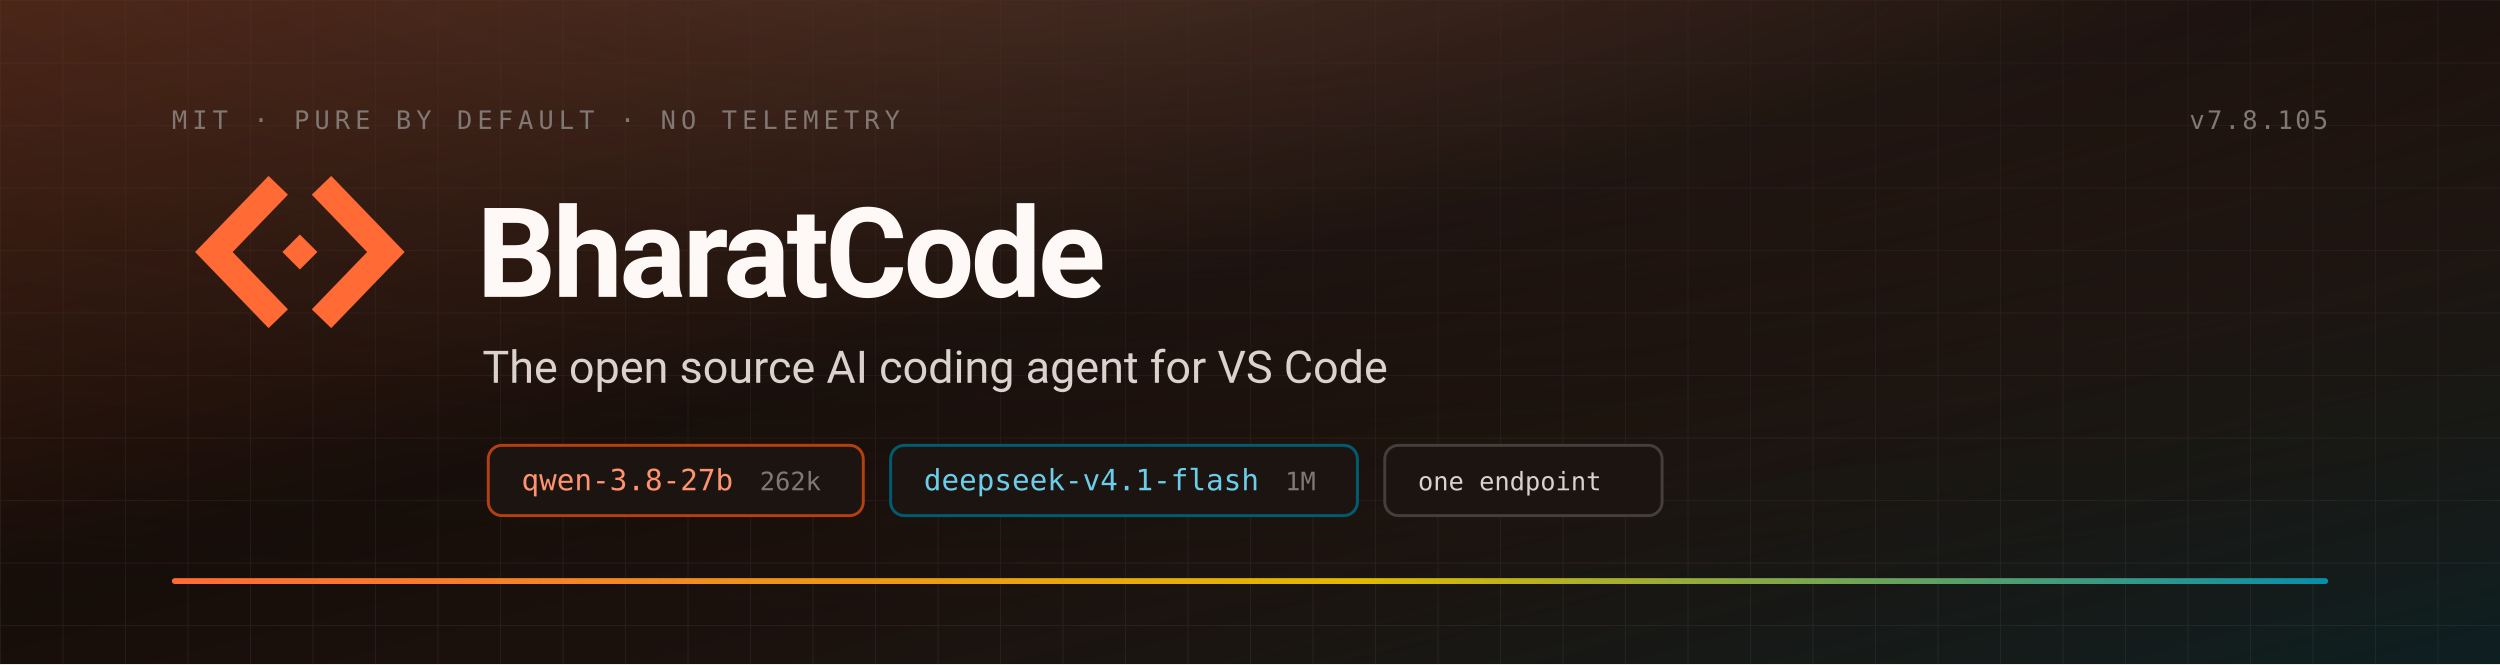
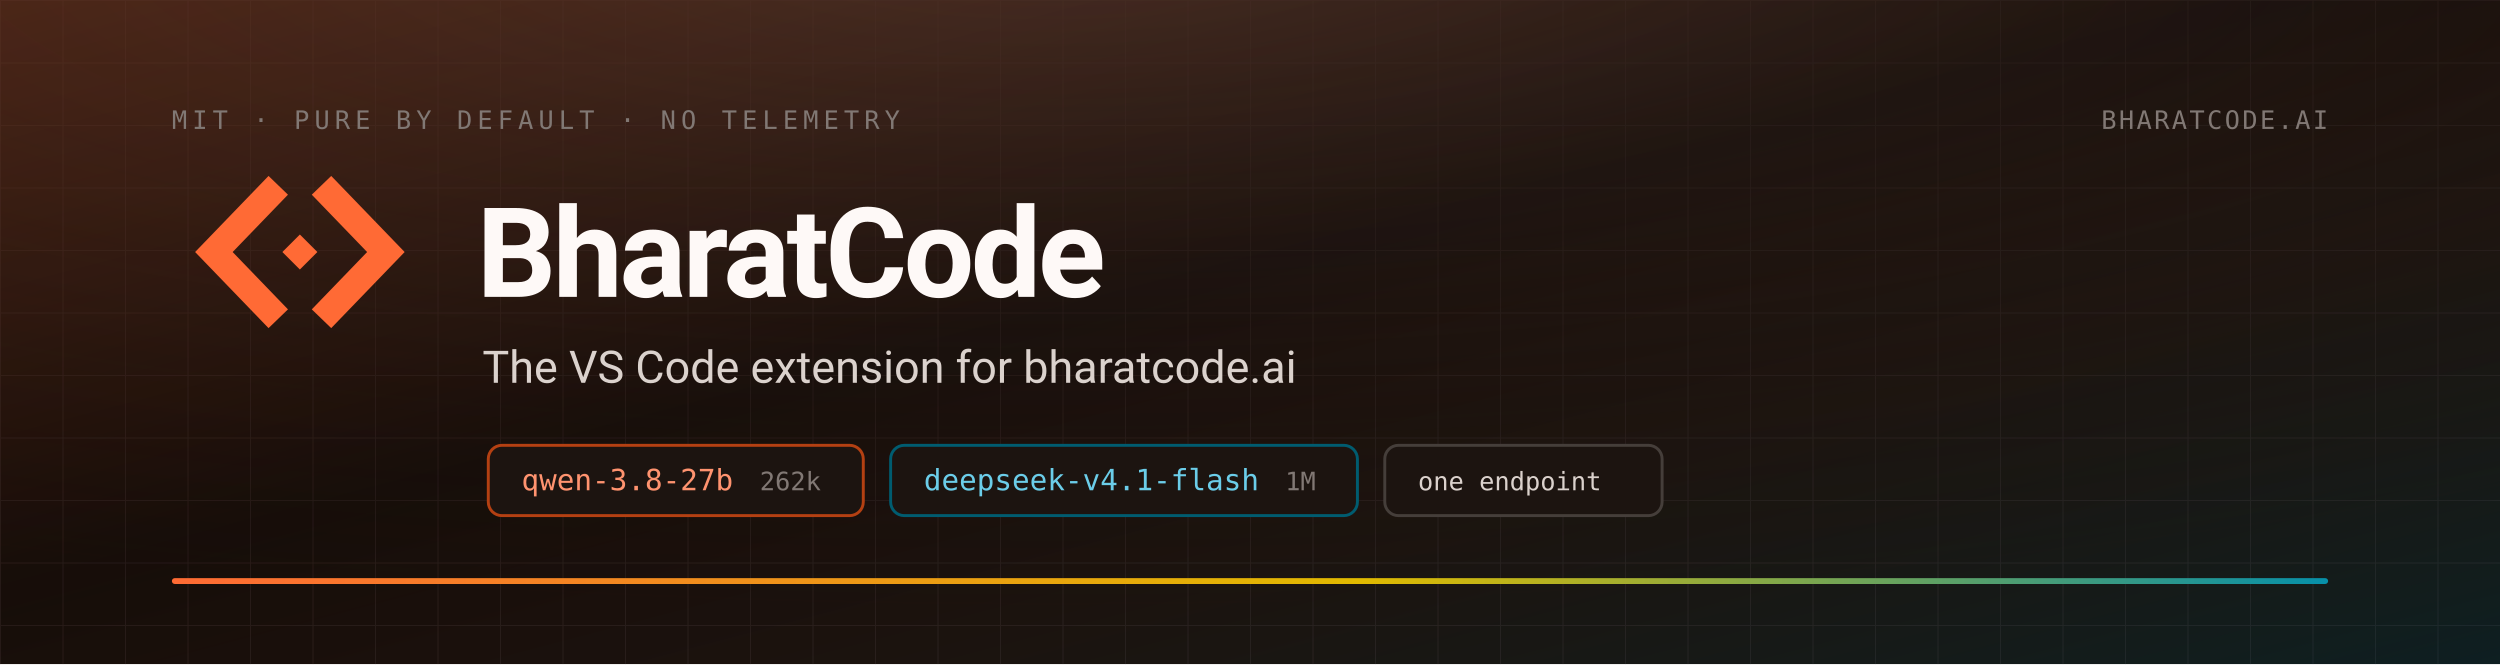
- <svg xmlns="http://www.w3.org/2000/svg" viewBox="0 0 1280 340" width="1280" height="340" role="img" aria-label="BharatCode - open source AI coding agent for VS Code, powered by bharatcode.ai with qwen-3.8-27b and deepseek-v4.1-flash">
+ <svg xmlns="http://www.w3.org/2000/svg" viewBox="0 0 1280 340" width="1280" height="340" role="img" aria-label="BharatCode for VS Code - the VS Code extension for bharatcode.ai, with qwen-3.8-27b and deepseek-v4.1-flash">
  <defs>
    <linearGradient id="glow" x1="0" y1="0" x2="1" y2="1">
      <stop offset="0%" stop-color="#ff6a35" stop-opacity="0.22" />
      <stop offset="45%" stop-color="#ff6a35" stop-opacity="0.03" />
      <stop offset="100%" stop-color="#038fac" stop-opacity="0.16" />
    </linearGradient>
    <linearGradient id="rule" x1="0" y1="0" x2="1" y2="0">
      <stop offset="0%" stop-color="#ff6a35" />
      <stop offset="55%" stop-color="#e1ba00" />
      <stop offset="100%" stop-color="#038fac" />
    </linearGradient>
    <radialGradient id="vig" cx="0.42" cy="-0.1" r="1.05">
      <stop offset="0%" stop-color="#2e2724" stop-opacity="0.85" />
      <stop offset="100%" stop-color="#0f0a07" stop-opacity="0" />
    </radialGradient>
    <pattern id="grid" width="32" height="32" patternUnits="userSpaceOnUse">
      <path d="M32 0H0V32" fill="none" stroke="#2e2724" stroke-width="1" stroke-opacity="0.5" />
    </pattern>
  </defs>
  <rect width="1280" height="340" fill="#0f0a07" />
  <rect width="1280" height="340" fill="url(#grid)" />
  <rect width="1280" height="340" fill="url(#vig)" />
  <rect width="1280" height="340" fill="url(#glow)" />
  <text x="88" y="66" font-family="ui-monospace,SFMono-Regular,Menlo,Consolas,monospace" font-size="13" fill="#817874" letter-spacing="2.6">MIT · PURE BY DEFAULT · NO TELEMETRY</text>
-   <text x="1192" y="66" text-anchor="end" font-family="ui-monospace,SFMono-Regular,Menlo,Consolas,monospace" font-size="13" fill="#817874" letter-spacing="1.2">v7.8.105</text>
+   <text x="1192" y="66" text-anchor="end" font-family="ui-monospace,SFMono-Regular,Menlo,Consolas,monospace" font-size="13" fill="#817874" letter-spacing="1.2">BHARATCODE.AI</text>
  <g transform="translate(88 63.5) scale(0.256)">
    <g fill="none" stroke="#ff6a35" stroke-width="54" stroke-linecap="square" stroke-linejoin="miter">
      <path d="M194 142 84 256l110 114" />
      <path d="m318 142 110 114-110 114" />
    </g>
    <path fill="#ff6a35" d="m256 221 35 35-35 35-35-35z" />
  </g>
  <text x="244" y="152" font-family="ui-sans-serif,-apple-system,'Segoe UI',Roboto,Helvetica,Arial,sans-serif" font-size="64" font-weight="650" fill="#fef9f7" letter-spacing="-1.8">BharatCode</text>
-   <text x="247" y="196" font-family="ui-sans-serif,-apple-system,'Segoe UI',Roboto,Helvetica,Arial,sans-serif" font-size="23" fill="#dbd2cd">The open source AI coding agent for VS Code</text>
+   <text x="247" y="196" font-family="ui-sans-serif,-apple-system,'Segoe UI',Roboto,Helvetica,Arial,sans-serif" font-size="23" fill="#dbd2cd">The VS Code extension for bharatcode.ai</text>
  <g font-family="ui-monospace,SFMono-Regular,Menlo,Consolas,monospace" font-size="15">
    <rect x="250" y="228" rx="7" width="192" height="36" fill="#1c1410" stroke="#b44012" stroke-width="1.5" />
    <text x="267" y="251" fill="#ff936f">qwen-3.8-27b</text>
    <text x="389" y="251" fill="#817874" font-size="13">262k</text>
    <rect x="456" y="228" rx="7" width="239" height="36" fill="#1c1410" stroke="#005c70" stroke-width="1.5" />
    <text x="473" y="251" fill="#6bcde9">deepseek-v4.1-flash</text>
    <text x="658" y="251" fill="#817874" font-size="13">1M</text>
    <rect x="709" y="228" rx="7" width="142" height="36" fill="#1c1410" stroke="#453e3a" stroke-width="1.5" />
    <text x="726" y="251" fill="#dbd2cd" font-size="13">one endpoint</text>
  </g>
  <rect x="88" y="296" width="1104" height="3" rx="1.5" fill="url(#rule)" />
</svg>
